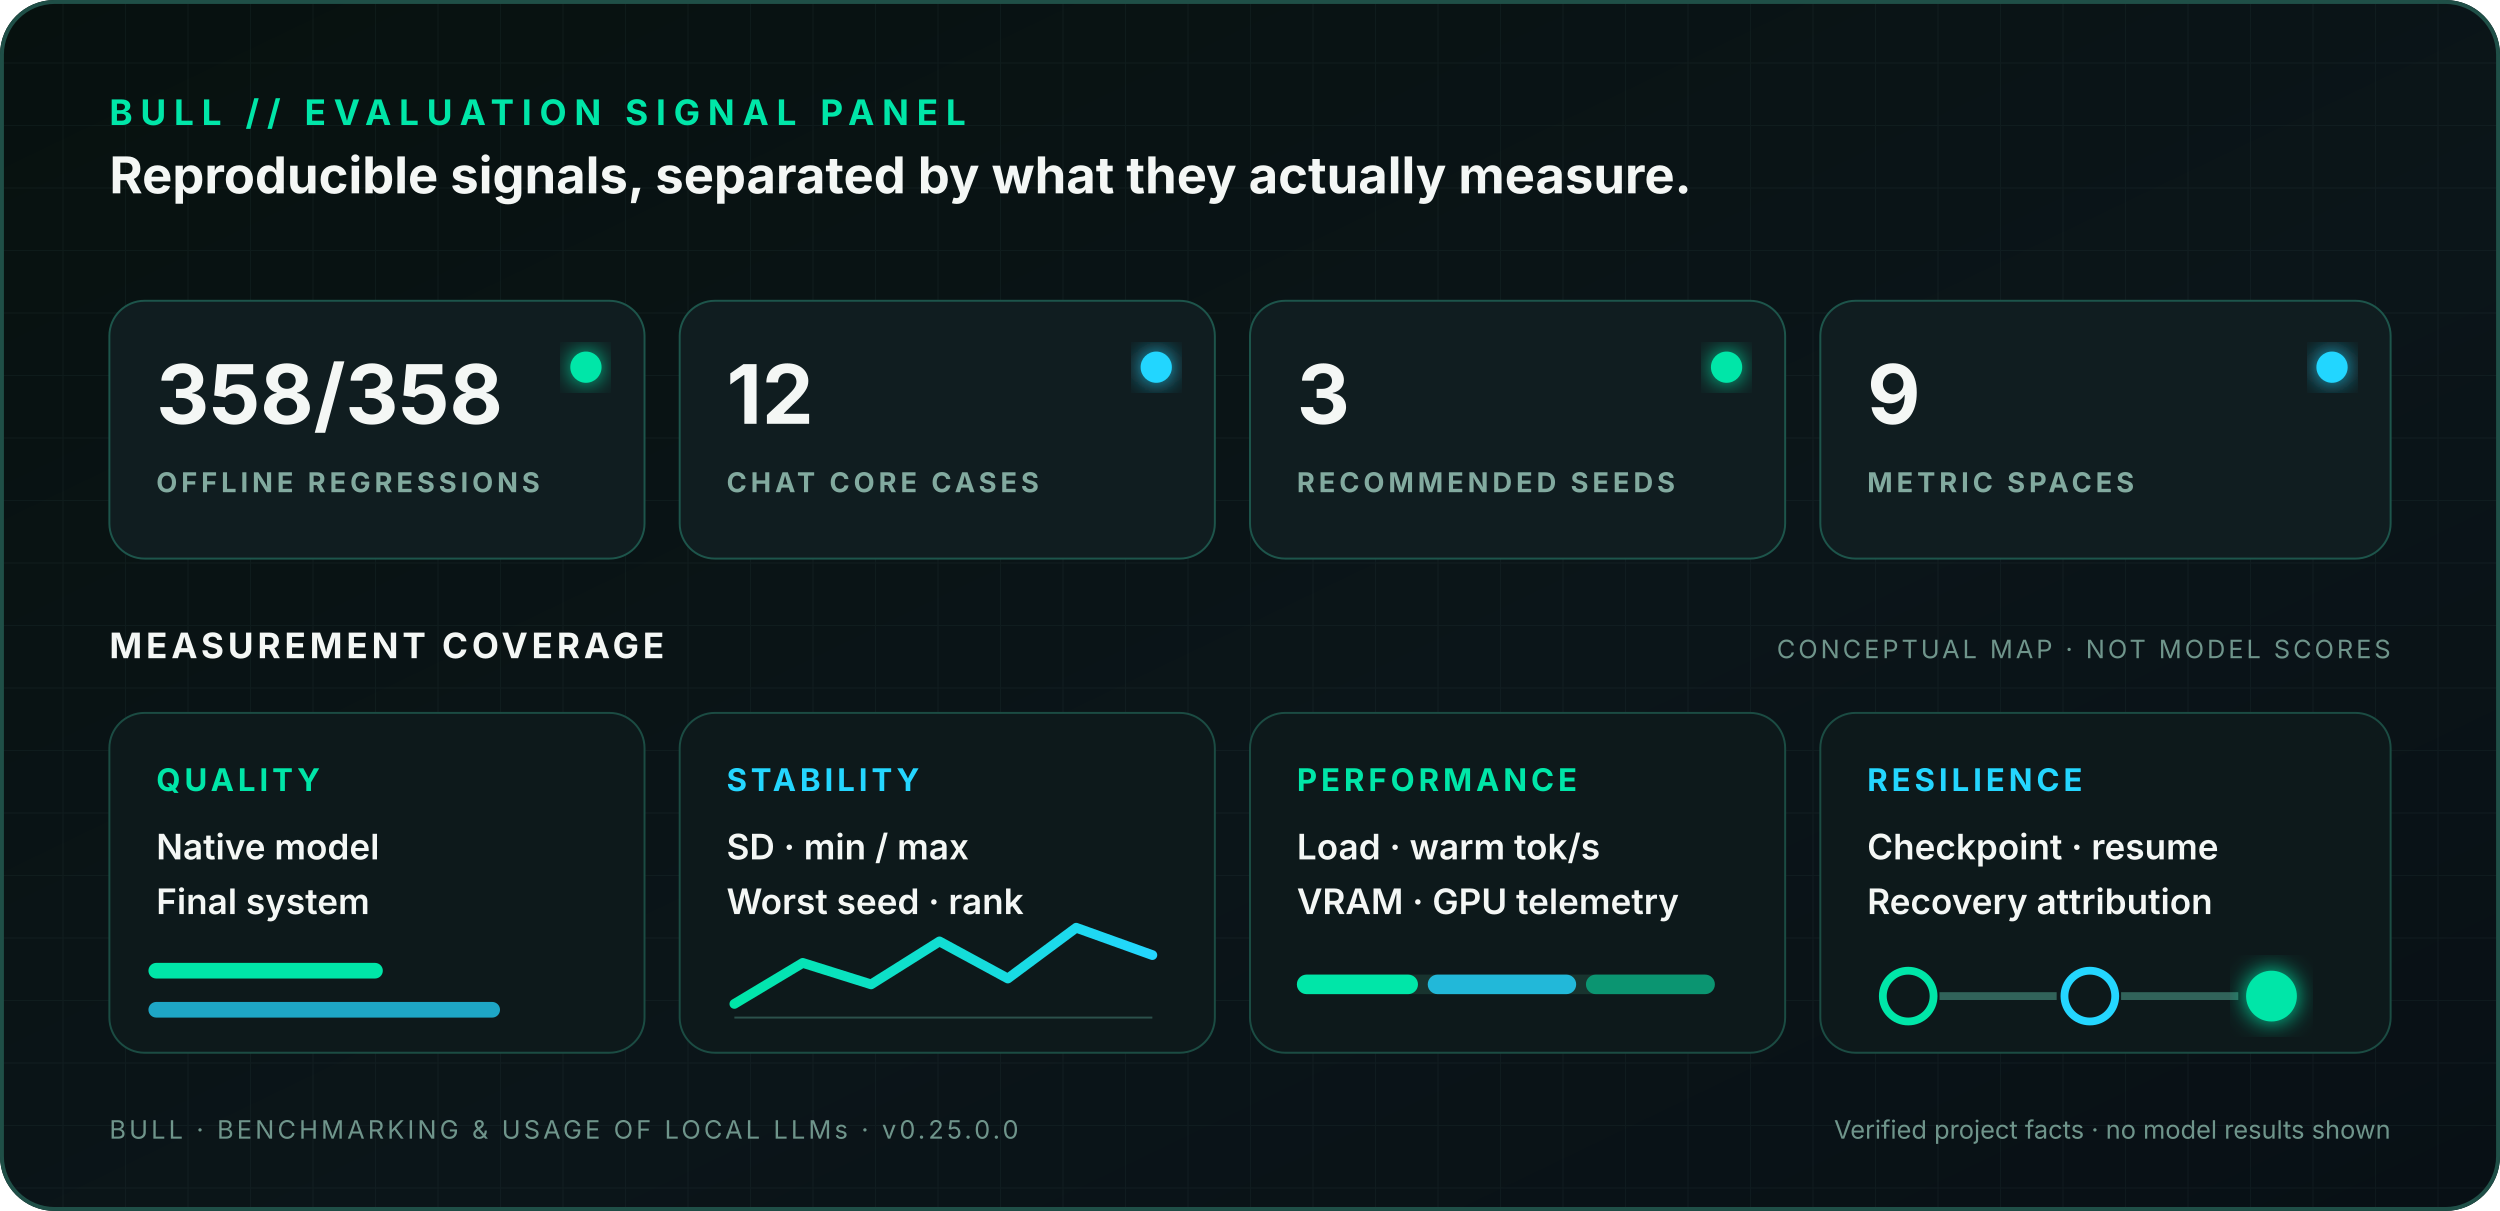
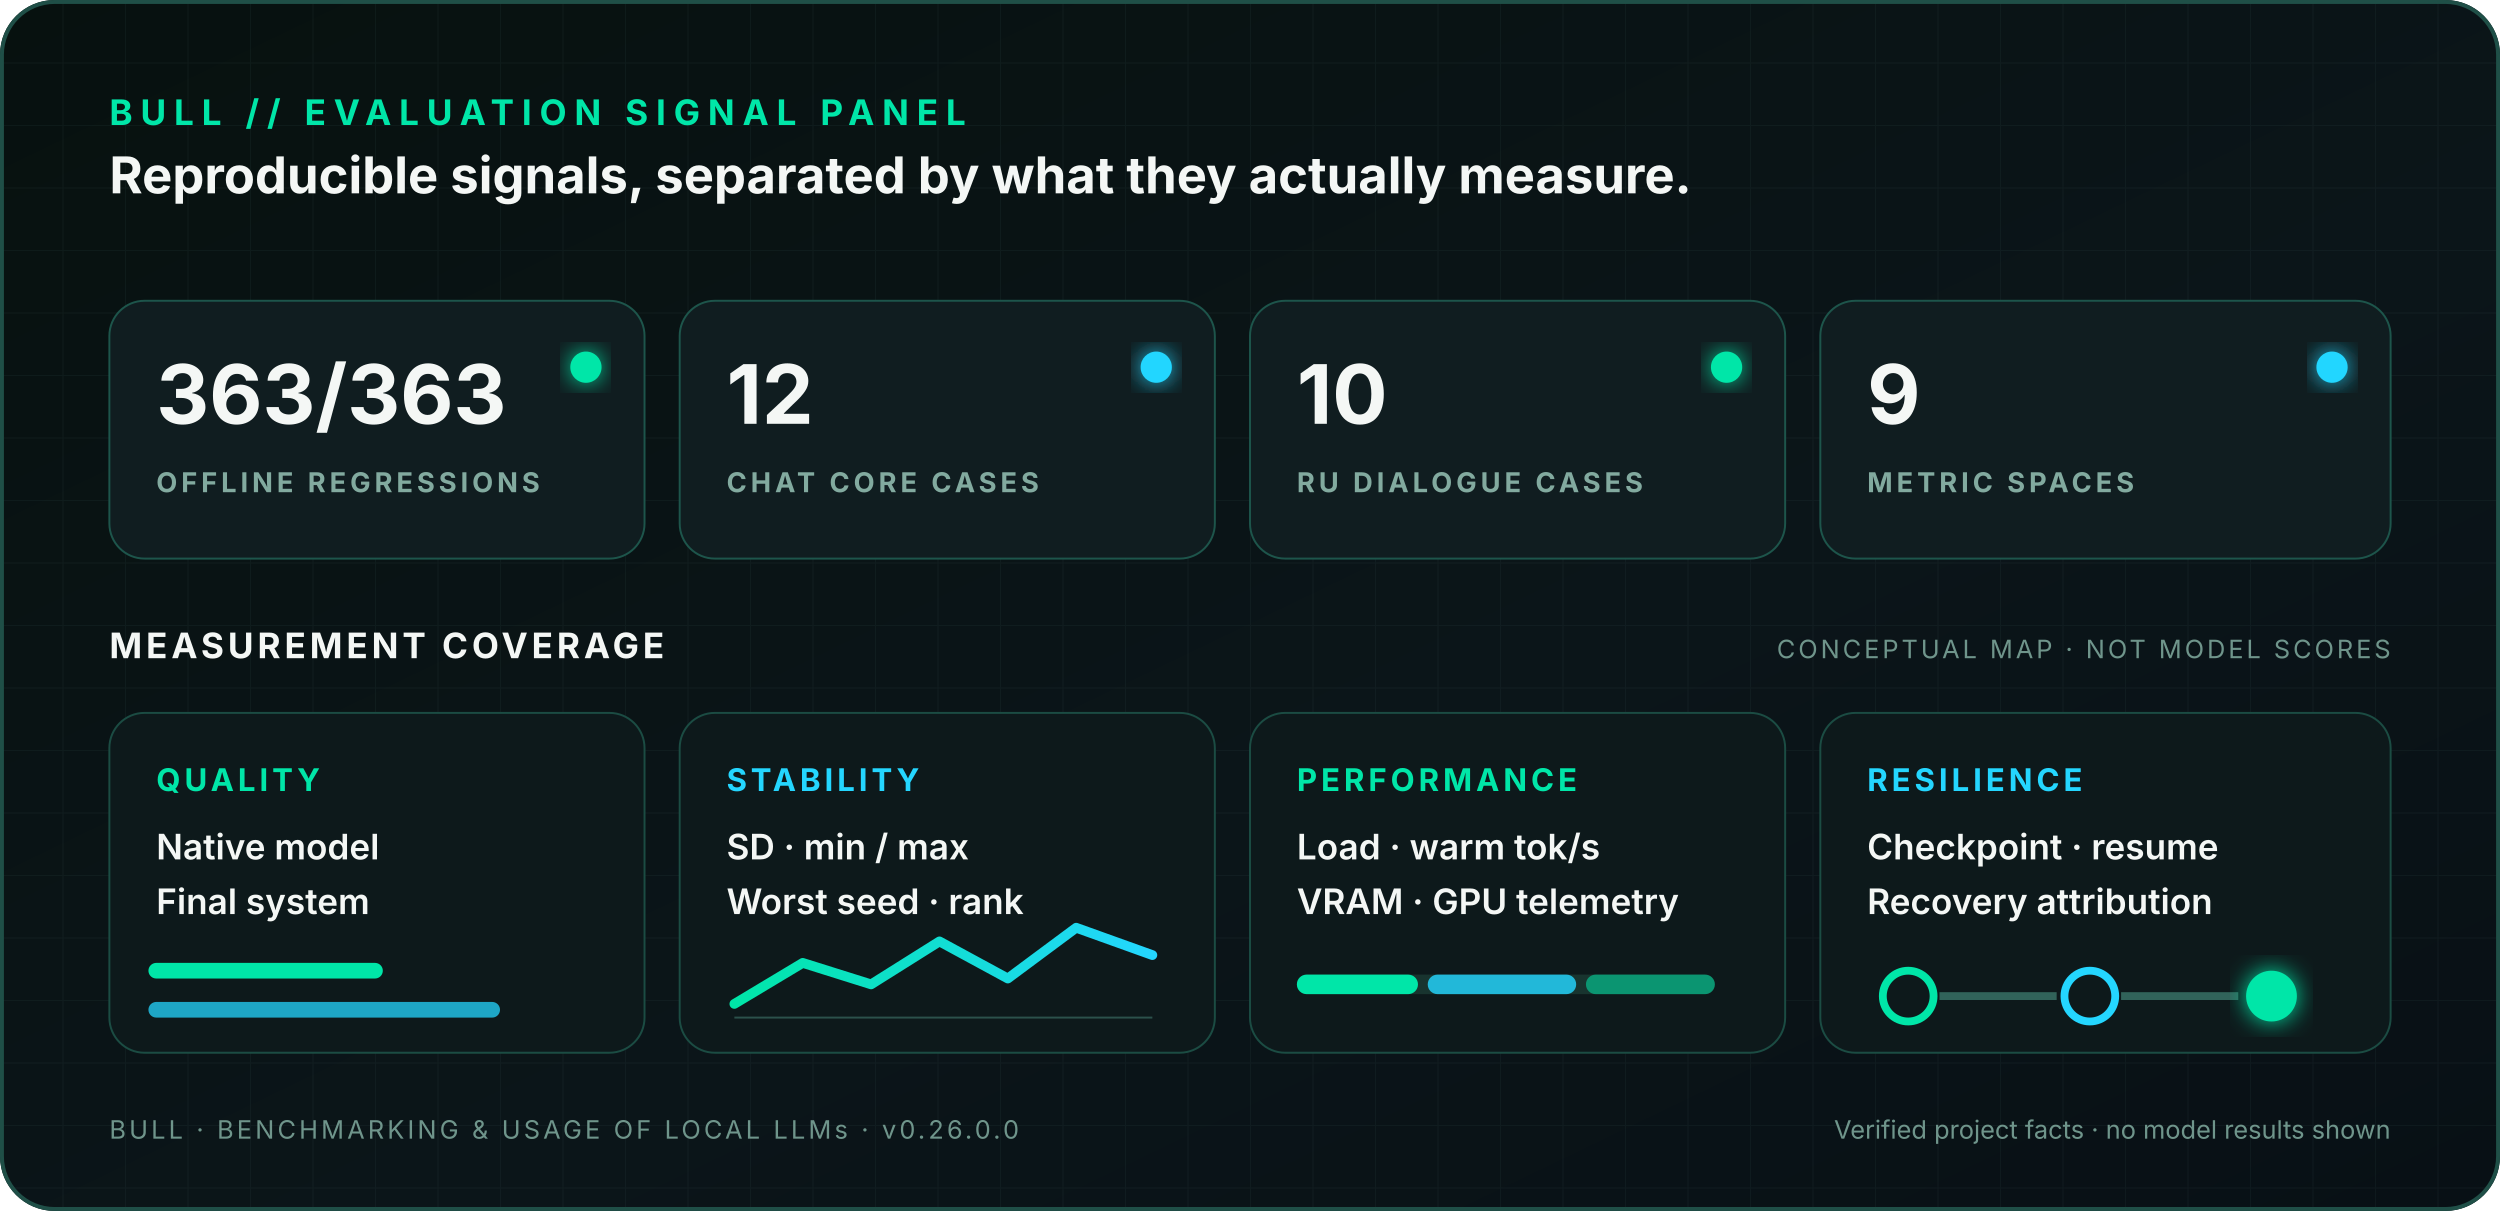
<svg xmlns="http://www.w3.org/2000/svg" width="1280" height="620" viewBox="0 0 1280 620" role="img" aria-labelledby="title desc">
  <defs>
    <linearGradient id="background" x1="0" y1="0" x2="1" y2="1">
      <stop offset="0" stop-color="#07110f" />
      <stop offset="0.58" stop-color="#0b1519" />
      <stop offset="1" stop-color="#081015" />
    </linearGradient>
    <linearGradient id="accent" x1="0" y1="0" x2="1" y2="0">
      <stop offset="0" stop-color="#00e6a8" />
      <stop offset="1" stop-color="#24d6ff" />
    </linearGradient>
    <pattern id="grid" width="32" height="32" patternUnits="userSpaceOnUse">
      <path d="M 32 0 L 0 0 0 32" fill="none" stroke="#5f857d" stroke-opacity="0.08" stroke-width="1" />
    </pattern>
    <filter id="glow" x="-30%" y="-30%" width="160%" height="160%">
      <feGaussianBlur stdDeviation="6" result="blur" />
      <feMerge>
        <feMergeNode in="blur" />
        <feMergeNode in="SourceGraphic" />
      </feMerge>
    </filter>
  </defs>
  <rect width="1280" height="620" rx="28" fill="url(#background)" />
  <rect width="1280" height="620" rx="28" fill="url(#grid)" />
  <rect x="1" y="1" width="1278" height="618" rx="27" fill="none" stroke="#1f4f47" stroke-width="2" />
  <g font-family="Segoe UI, Inter, Arial, sans-serif">
    <text x="56" y="64" fill="#00e6a8" font-size="18" font-weight="700" letter-spacing="4">BULL // EVALUATION SIGNAL PANEL</text>
    <text x="56" y="99" fill="#f4f7f5" font-size="26" font-weight="650">Reproducible signals, separated by what they actually measure.</text>
    <line x1="56" y1="124" x2="1224" y2="124" stroke="url(#accent)" stroke-width="2" opacity="0.8" />
    <g>
      <rect x="56" y="154" width="274" height="132" rx="18" fill="#101d20" stroke="#1d554b" />
      <rect x="348" y="154" width="274" height="132" rx="18" fill="#101d20" stroke="#1d554b" />
      <rect x="640" y="154" width="274" height="132" rx="18" fill="#101d20" stroke="#1d554b" />
      <rect x="932" y="154" width="292" height="132" rx="18" fill="#101d20" stroke="#1d554b" />
-       <text x="80" y="217" fill="#f4f7f5" font-size="42" font-weight="750">358/358</text>
+       <text x="80" y="217" fill="#f4f7f5" font-size="42" font-weight="750">363/363</text>
      <text x="80" y="252" fill="#82aa9f" font-size="14" font-weight="650" letter-spacing="2">OFFLINE REGRESSIONS</text>
      <circle cx="300" cy="188" r="8" fill="#00e6a8" filter="url(#glow)" />
      <text x="372" y="217" fill="#f4f7f5" font-size="42" font-weight="750">12</text>
      <text x="372" y="252" fill="#82aa9f" font-size="14" font-weight="650" letter-spacing="2">CHAT CORE CASES</text>
      <circle cx="592" cy="188" r="8" fill="#24d6ff" filter="url(#glow)" />
-       <text x="664" y="217" fill="#f4f7f5" font-size="42" font-weight="750">3</text>
-       <text x="664" y="252" fill="#82aa9f" font-size="14" font-weight="650" letter-spacing="2">RECOMMENDED SEEDS</text>
+       <text x="664" y="217" fill="#f4f7f5" font-size="42" font-weight="750">10</text>
+       <text x="664" y="252" fill="#82aa9f" font-size="14" font-weight="650" letter-spacing="2">RU DIALOGUE CASES</text>
      <circle cx="884" cy="188" r="8" fill="#00e6a8" filter="url(#glow)" />
      <text x="956" y="217" fill="#f4f7f5" font-size="42" font-weight="750">9</text>
      <text x="956" y="252" fill="#82aa9f" font-size="14" font-weight="650" letter-spacing="2">METRIC SPACES</text>
      <circle cx="1194" cy="188" r="8" fill="#24d6ff" filter="url(#glow)" />
    </g>
    <text x="56" y="337" fill="#f4f7f5" font-size="18" font-weight="700" letter-spacing="2">MEASUREMENT COVERAGE</text>
    <text x="1224" y="337" fill="#6f958b" font-size="13" text-anchor="end" letter-spacing="1.5">CONCEPTUAL MAP · NOT MODEL SCORES</text>
    <g>
      <rect x="56" y="365" width="274" height="174" rx="18" fill="#0d191b" stroke="#1b4c43" />
      <text x="80" y="405" fill="#00e6a8" font-size="16" font-weight="750" letter-spacing="2">QUALITY</text>
      <text x="80" y="440" fill="#f4f7f5" font-size="18" font-weight="600">Native model</text>
      <text x="80" y="468" fill="#f4f7f5" font-size="18" font-weight="600">Final system</text>
      <line x1="80" y1="497" x2="192" y2="497" stroke="#00e6a8" stroke-width="8" stroke-linecap="round" />
      <line x1="80" y1="517" x2="252" y2="517" stroke="#24d6ff" stroke-width="8" stroke-linecap="round" opacity="0.75" />
      <rect x="348" y="365" width="274" height="174" rx="18" fill="#0d191b" stroke="#1b4c43" />
      <text x="372" y="405" fill="#24d6ff" font-size="16" font-weight="750" letter-spacing="2">STABILITY</text>
      <text x="372" y="440" fill="#f4f7f5" font-size="18" font-weight="600">SD · min / max</text>
      <text x="372" y="468" fill="#f4f7f5" font-size="18" font-weight="600">Worst seed · rank</text>
      <polyline points="376,514 411,493 446,504 481,482 516,501 551,475 590,489" fill="none" stroke="url(#accent)" stroke-width="5" stroke-linecap="round" stroke-linejoin="round" />
      <line x1="376" y1="521" x2="590" y2="521" stroke="#2b514b" />
      <rect x="640" y="365" width="274" height="174" rx="18" fill="#0d191b" stroke="#1b4c43" />
      <text x="664" y="405" fill="#00e6a8" font-size="16" font-weight="750" letter-spacing="2">PERFORMANCE</text>
      <text x="664" y="440" fill="#f4f7f5" font-size="18" font-weight="600">Load · warm tok/s</text>
      <text x="664" y="468" fill="#f4f7f5" font-size="18" font-weight="600">VRAM · GPU telemetry</text>
      <rect x="664" y="499" width="214" height="10" rx="5" fill="#18342f" />
      <rect x="664" y="499" width="62" height="10" rx="5" fill="#00e6a8" />
      <rect x="731" y="499" width="76" height="10" rx="5" fill="#24d6ff" opacity="0.82" />
      <rect x="812" y="499" width="66" height="10" rx="5" fill="#00e6a8" opacity="0.55" />
      <rect x="932" y="365" width="292" height="174" rx="18" fill="#0d191b" stroke="#1b4c43" />
      <text x="956" y="405" fill="#24d6ff" font-size="16" font-weight="750" letter-spacing="2">RESILIENCE</text>
      <text x="956" y="440" fill="#f4f7f5" font-size="18" font-weight="600">Checkpoint · resume</text>
      <text x="956" y="468" fill="#f4f7f5" font-size="18" font-weight="600">Recovery attribution</text>
      <circle cx="977" cy="510" r="13" fill="none" stroke="#00e6a8" stroke-width="4" />
      <line x1="993" y1="510" x2="1053" y2="510" stroke="#31635a" stroke-width="4" />
      <circle cx="1070" cy="510" r="13" fill="none" stroke="#24d6ff" stroke-width="4" />
      <line x1="1086" y1="510" x2="1146" y2="510" stroke="#31635a" stroke-width="4" />
      <circle cx="1163" cy="510" r="13" fill="#00e6a8" filter="url(#glow)" />
    </g>
-     <text x="56" y="583" fill="#6f958b" font-size="13" letter-spacing="1.6">BULL · BENCHMARKING &amp; USAGE OF LOCAL LLMs · v0.25.0.0</text>
+     <text x="56" y="583" fill="#6f958b" font-size="13" letter-spacing="1.6">BULL · BENCHMARKING &amp; USAGE OF LOCAL LLMs · v0.26.0.0</text>
    <text x="1224" y="583" fill="#6f958b" font-size="13" text-anchor="end">Verified project facts · no model results shown</text>
  </g>
</svg>
